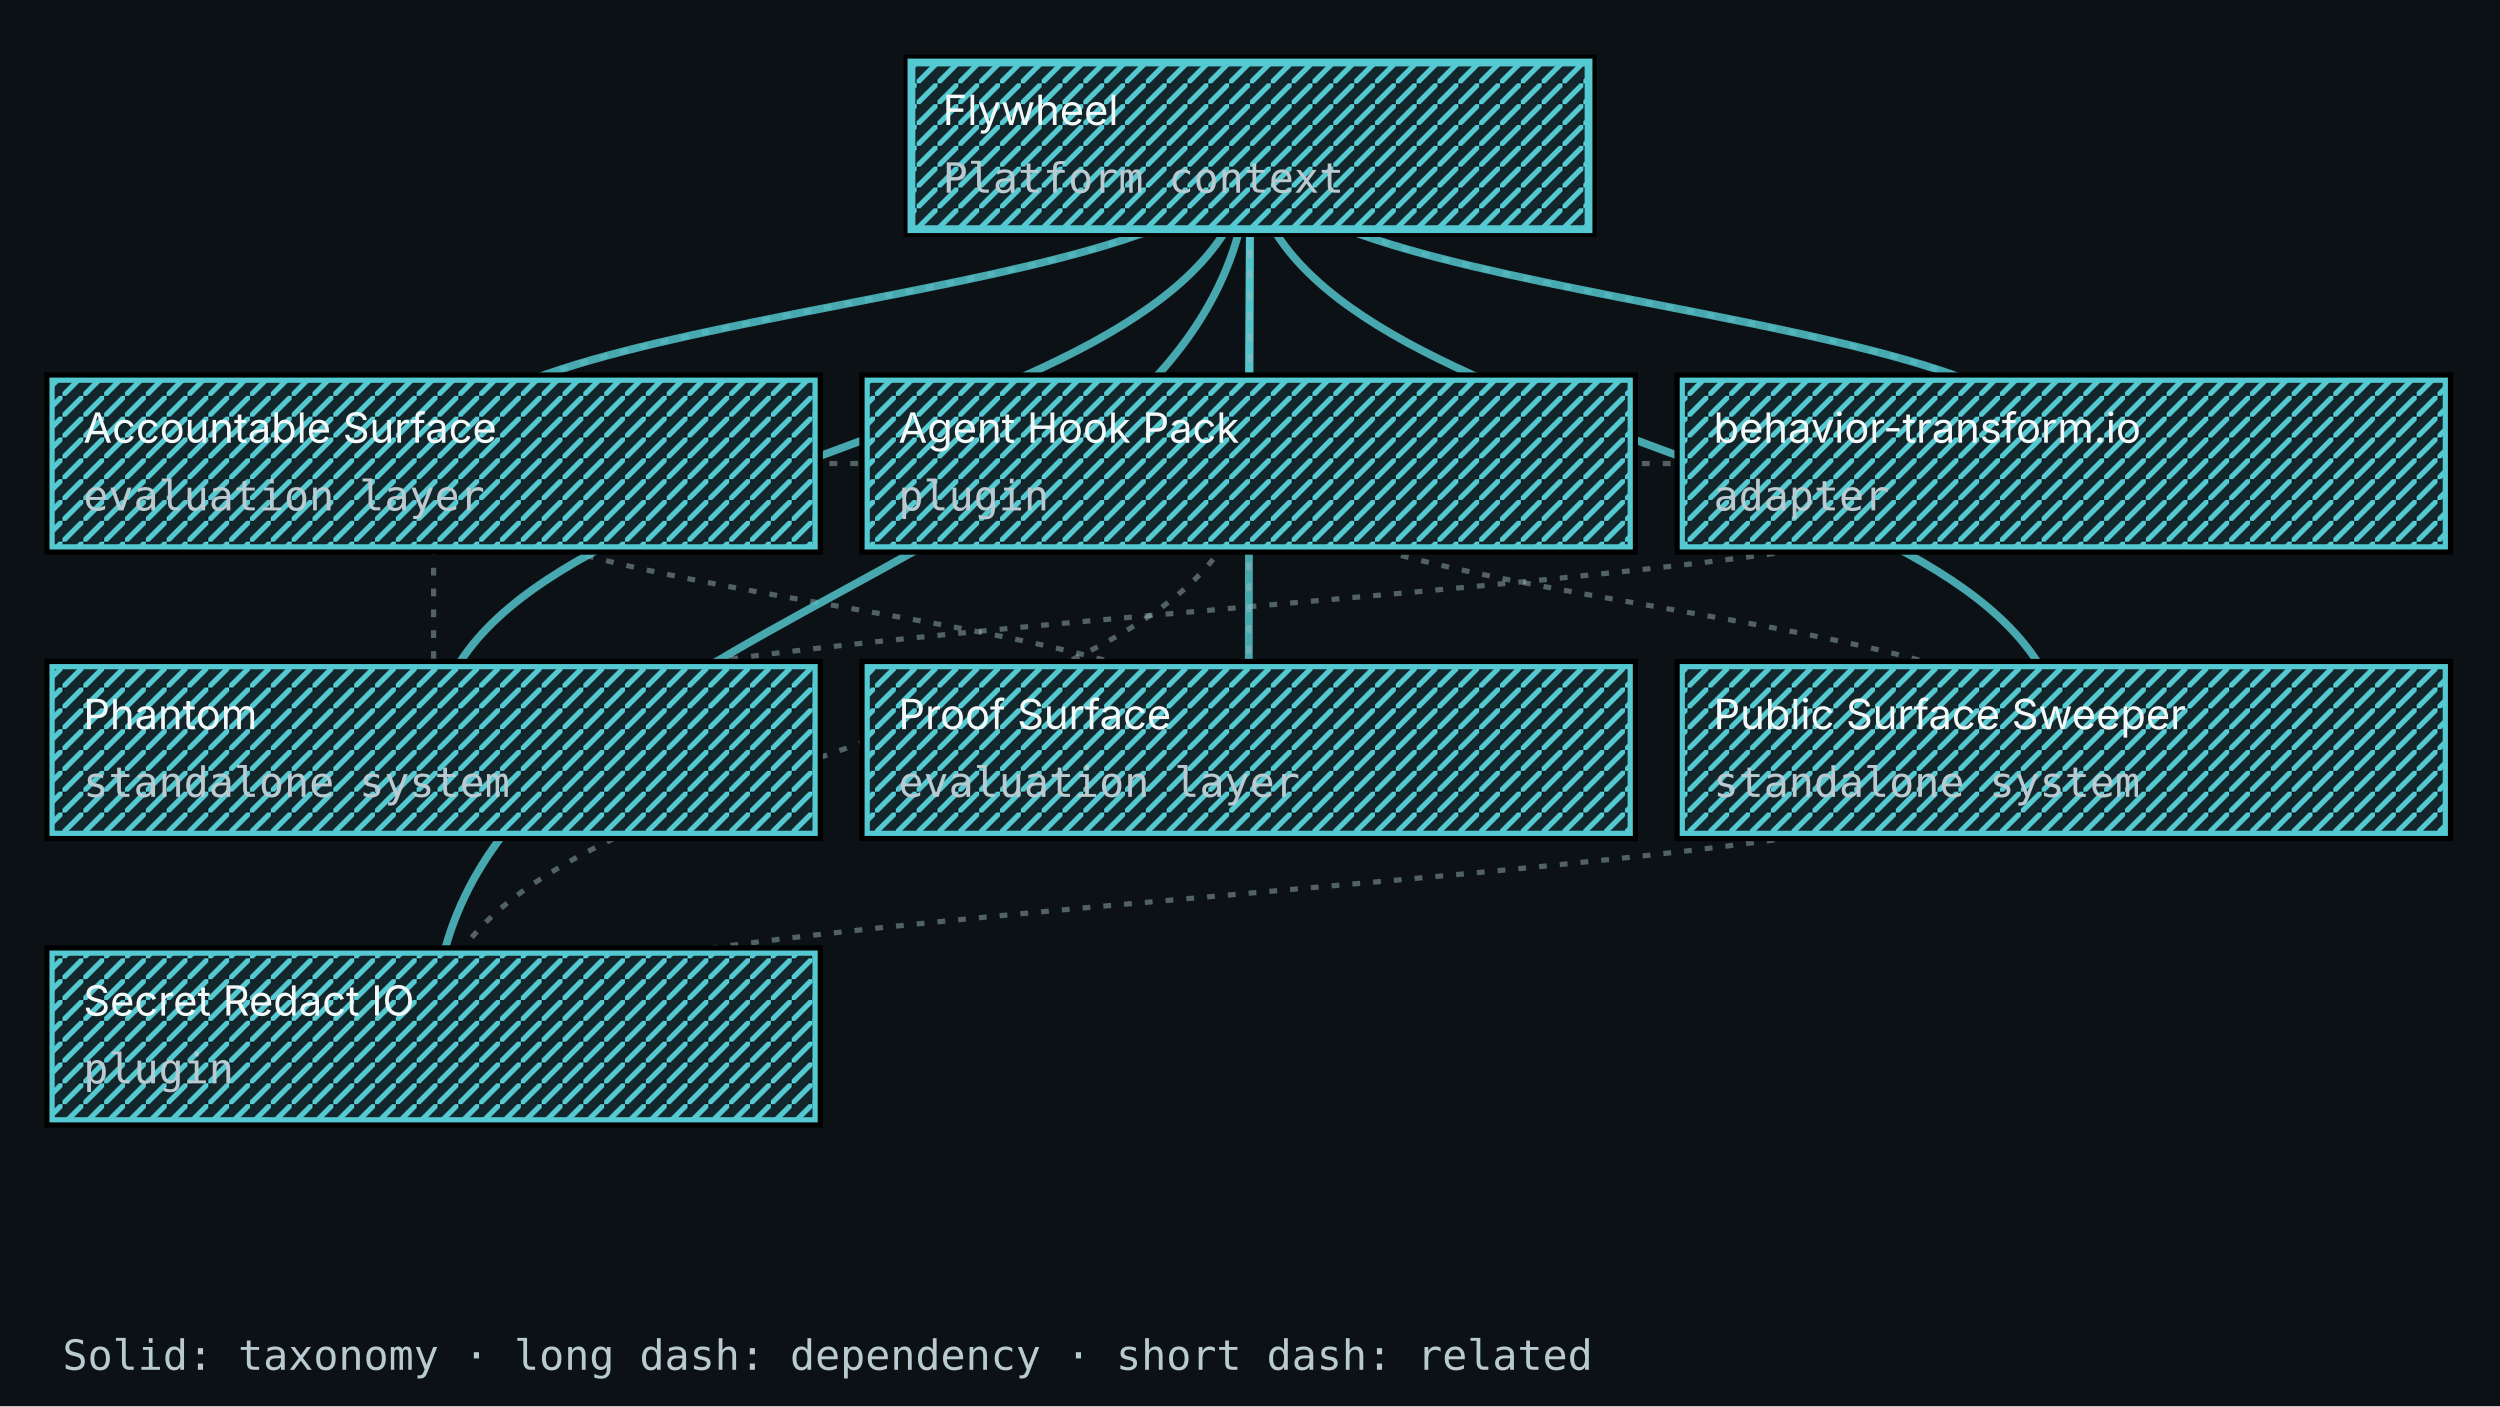
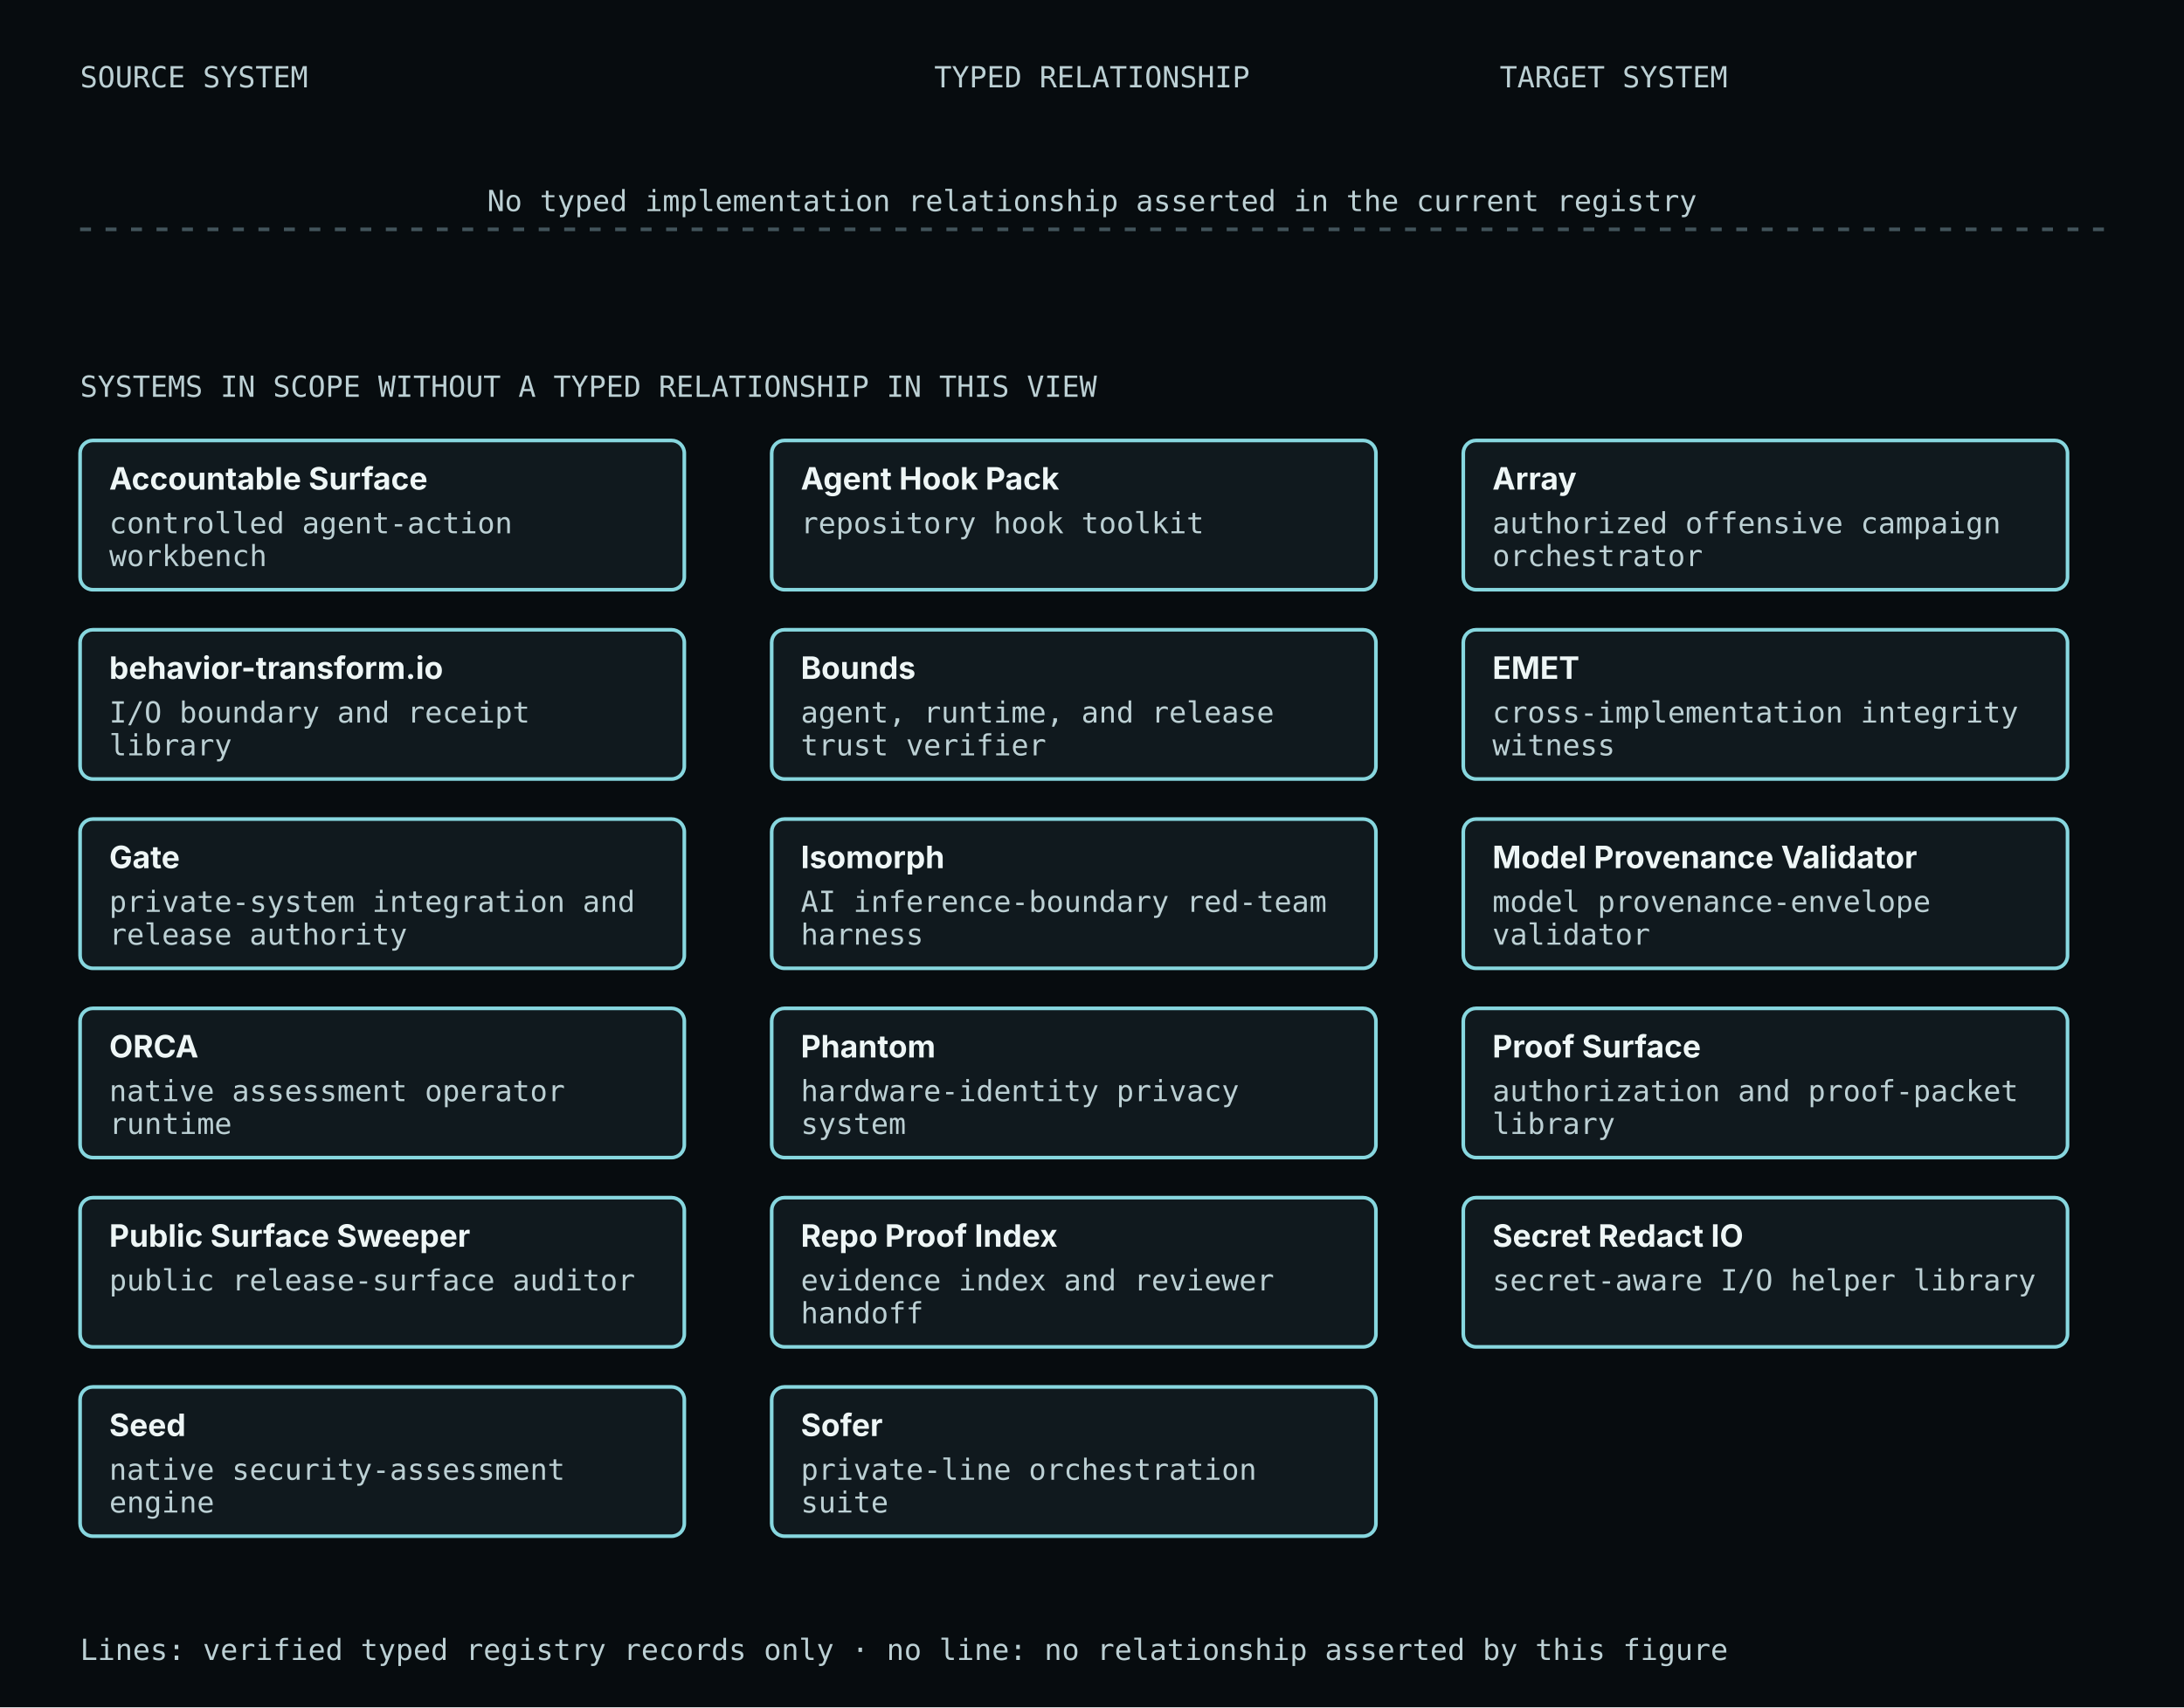
- <svg xmlns="http://www.w3.org/2000/svg" role="img" viewBox="0 0 960 540" aria-labelledby="security-capability-map-title security-capability-map-desc" data-figure-kind="relationship">
+ <svg xmlns="http://www.w3.org/2000/svg" role="img" width="1200" height="938" viewBox="0 0 1200 938" aria-labelledby="security-capability-map-title security-capability-map-desc" data-figure-kind="relationship">
  <defs>
-     <pattern id="security-capability-map-verified-pattern" width="8" height="8" patternUnits="userSpaceOnUse">
-       <rect width="8" height="8" fill="#13262b" />
-       <path d="M0 8L8 0" stroke="#54c9d1" stroke-width="2" />
-     </pattern>
-     <pattern id="security-capability-map-caution-pattern" width="10" height="10" patternUnits="userSpaceOnUse">
-       <rect width="10" height="10" fill="#291b18" />
-       <path d="M-2 10L10-2M4 12L12 4" stroke="#d47a5a" stroke-width="2" />
-     </pattern>
-     <pattern id="security-capability-map-unavailable-pattern" width="8" height="8" patternUnits="userSpaceOnUse">
-       <rect width="8" height="8" fill="#17252c" />
-       <circle cx="2" cy="2" r="1.2" fill="#9eb8bf" />
-     </pattern>
-     <marker id="security-capability-map-arrow" markerWidth="8" markerHeight="8" refX="7" refY="4" orient="auto" markerUnits="strokeWidth">
-       <path d="M0 0L8 4L0 8Z" fill="#9eb8bf" />
+     <marker id="security-capability-map-arrow" markerWidth="10" markerHeight="10" refX="9" refY="5" orient="auto">
+       <path d="M0 0L10 5L0 10Z" fill="#e98455" />
    </marker>
  </defs>
  <style>
-     text{font-family:"Hanken Grotesk",-apple-system,BlinkMacSystemFont,"Segoe UI",sans-serif;fill:#f2f8f8}
-     .mono{font-family:"Conso","JetBrains Mono",ui-monospace,"SFMono-Regular",monospace}
-     .muted{fill:#b9cbd0}.hairline{stroke:#36505a;stroke-width:1}.value{font-variant-numeric:tabular-nums}
-     [data-figure-point]:focus{outline:none}[data-figure-point]:focus-visible .focus-ring{stroke:#54c9d1;stroke-width:4;fill:none}
+     text{font-family:"Hanken Grotesk",-apple-system,BlinkMacSystemFont,"Segoe UI",sans-serif;fill:#eef6f6}
+     .mono{font-family:"Conso","JetBrains Mono",ui-monospace,"SFMono-Regular",monospace}.muted{fill:#bcd0d4}.relation-label{fill:#f4ddd1}
+     [data-figure-point]:focus{outline:none}[data-figure-point]:focus-visible .focus-ring{stroke:#f5f2e9;stroke-width:5}
  </style>
-   <rect width="960" height="540" fill="#0b1115" />
-   <path data-relationship-edge="true" data-edge-type="related" d="M166.50 178.00 C166.50 178.00 792.50 178.00 792.50 178.00" fill="none" stroke="#9eb8bf" stroke-width="2" stroke-dasharray="3 5" marker-end="url(#security-capability-map-arrow)" opacity="0.48" aria-hidden="true" />
-   <path data-relationship-edge="true" data-edge-type="related" d="M166.50 178.00 C166.50 117.00 480.00 117.00 480.00 56.00" fill="none" stroke="#9eb8bf" stroke-width="2" stroke-dasharray="3 5" marker-end="url(#security-capability-map-arrow)" opacity="0.48" aria-hidden="true" />
-   <path data-relationship-edge="true" data-edge-type="related" d="M166.50 178.00 C166.50 233.00 166.50 233.00 166.50 288.00" fill="none" stroke="#9eb8bf" stroke-width="2" stroke-dasharray="3 5" marker-end="url(#security-capability-map-arrow)" opacity="0.48" aria-hidden="true" />
-   <path data-relationship-edge="true" data-edge-type="related" d="M166.50 178.00 C166.50 233.00 479.50 233.00 479.50 288.00" fill="none" stroke="#9eb8bf" stroke-width="2" stroke-dasharray="3 5" marker-end="url(#security-capability-map-arrow)" opacity="0.48" aria-hidden="true" />
-   <path data-relationship-edge="true" data-edge-type="related" d="M479.50 178.00 C479.50 233.00 792.50 233.00 792.50 288.00" fill="none" stroke="#9eb8bf" stroke-width="2" stroke-dasharray="3 5" marker-end="url(#security-capability-map-arrow)" opacity="0.48" aria-hidden="true" />
-   <path data-relationship-edge="true" data-edge-type="related" d="M479.50 178.00 C479.50 288.00 166.50 288.00 166.50 398.00" fill="none" stroke="#9eb8bf" stroke-width="2" stroke-dasharray="3 5" marker-end="url(#security-capability-map-arrow)" opacity="0.48" aria-hidden="true" />
-   <path data-relationship-edge="true" data-edge-type="related" d="M792.50 178.00 C792.50 117.00 480.00 117.00 480.00 56.00" fill="none" stroke="#9eb8bf" stroke-width="2" stroke-dasharray="3 5" marker-end="url(#security-capability-map-arrow)" opacity="0.48" aria-hidden="true" />
-   <path data-relationship-edge="true" data-edge-type="related" d="M792.50 178.00 C792.50 233.00 166.50 233.00 166.50 288.00" fill="none" stroke="#9eb8bf" stroke-width="2" stroke-dasharray="3 5" marker-end="url(#security-capability-map-arrow)" opacity="0.48" aria-hidden="true" />
-   <path data-relationship-edge="true" data-edge-type="hierarchy" d="M480.00 56.00 C480.00 117.00 166.50 117.00 166.50 178.00" fill="none" stroke="#54c9d1" stroke-width="3" stroke-dasharray="none" marker-end="url(#security-capability-map-arrow)" opacity="0.82" aria-hidden="true" />
-   <path data-relationship-edge="true" data-edge-type="hierarchy" d="M480.00 56.00 C480.00 117.00 479.50 117.00 479.50 178.00" fill="none" stroke="#54c9d1" stroke-width="3" stroke-dasharray="none" marker-end="url(#security-capability-map-arrow)" opacity="0.82" aria-hidden="true" />
-   <path data-relationship-edge="true" data-edge-type="hierarchy" d="M480.00 56.00 C480.00 117.00 792.50 117.00 792.50 178.00" fill="none" stroke="#54c9d1" stroke-width="3" stroke-dasharray="none" marker-end="url(#security-capability-map-arrow)" opacity="0.82" aria-hidden="true" />
-   <path data-relationship-edge="true" data-edge-type="hierarchy" d="M480.00 56.00 C480.00 172.00 166.50 172.00 166.50 288.00" fill="none" stroke="#54c9d1" stroke-width="3" stroke-dasharray="none" marker-end="url(#security-capability-map-arrow)" opacity="0.82" aria-hidden="true" />
-   <path data-relationship-edge="true" data-edge-type="hierarchy" d="M480.00 56.00 C480.00 172.00 479.50 172.00 479.50 288.00" fill="none" stroke="#54c9d1" stroke-width="3" stroke-dasharray="none" marker-end="url(#security-capability-map-arrow)" opacity="0.82" aria-hidden="true" />
-   <path data-relationship-edge="true" data-edge-type="related" d="M480.00 56.00 C480.00 172.00 479.50 172.00 479.50 288.00" fill="none" stroke="#9eb8bf" stroke-width="2" stroke-dasharray="3 5" marker-end="url(#security-capability-map-arrow)" opacity="0.48" aria-hidden="true" />
-   <path data-relationship-edge="true" data-edge-type="hierarchy" d="M480.00 56.00 C480.00 172.00 792.50 172.00 792.50 288.00" fill="none" stroke="#54c9d1" stroke-width="3" stroke-dasharray="none" marker-end="url(#security-capability-map-arrow)" opacity="0.82" aria-hidden="true" />
-   <path data-relationship-edge="true" data-edge-type="hierarchy" d="M480.00 56.00 C480.00 227.00 166.50 227.00 166.50 398.00" fill="none" stroke="#54c9d1" stroke-width="3" stroke-dasharray="none" marker-end="url(#security-capability-map-arrow)" opacity="0.82" aria-hidden="true" />
-   <path data-relationship-edge="true" data-edge-type="related" d="M792.50 288.00 C792.50 343.00 166.50 343.00 166.50 398.00" fill="none" stroke="#9eb8bf" stroke-width="2" stroke-dasharray="3 5" marker-end="url(#security-capability-map-arrow)" opacity="0.48" aria-hidden="true" />
-   <g data-figure-point="true" data-figure-key="accountable-surface" data-status-label="evaluation layer" role="graphics-symbol" aria-label="Accountable Surface. evaluation layer." tabindex="-1">
-     <rect class="focus-ring" x="17" y="143" width="299" height="70" stroke="transparent" />
-     <rect x="20" y="146" width="293" height="64" fill="url(#security-capability-map-verified-pattern)" stroke="#54c9d1" stroke-width="2" stroke-dasharray="none" />
-     <text data-node-label="true" x="32" y="170" font-size="16">Accountable Surface</text>
-     <text data-node-label="true" x="32" y="196" class="mono muted" font-size="16">evaluation layer</text>
+   <rect width="1200" height="938" fill="#070c0f" />
+   <text x="44" y="48" class="mono muted" font-size="16">SOURCE SYSTEM</text>
+   <text x="600" y="48" text-anchor="middle" class="mono muted" font-size="16">TYPED RELATIONSHIP</text>
+   <text x="824" y="48" class="mono muted" font-size="16">TARGET SYSTEM</text>
+   <g role="note" aria-label="No typed implementation relationship is asserted among these systems in the current registry.">
+     <line x1="44" y1="126" x2="1156" y2="126" stroke="#42545b" stroke-width="2" stroke-dasharray="6 8" />
+     <text x="600" y="116" text-anchor="middle" class="mono muted" font-size="16">No typed implementation relationship asserted in the current registry</text>
  </g>
-   <g data-figure-point="true" data-figure-key="agent-hook-pack" data-status-label="plugin" role="graphics-symbol" aria-label="Agent Hook Pack. plugin." tabindex="-1">
-     <rect class="focus-ring" x="330" y="143" width="299" height="70" stroke="transparent" />
-     <rect x="333" y="146" width="293" height="64" fill="url(#security-capability-map-verified-pattern)" stroke="#54c9d1" stroke-width="2" stroke-dasharray="none" />
-     <text data-node-label="true" x="345" y="170" font-size="16">Agent Hook Pack</text>
-     <text data-node-label="true" x="345" y="196" class="mono muted" font-size="16">plugin</text>
+   <text x="44" y="218" class="mono muted" font-size="16">SYSTEMS IN SCOPE WITHOUT A TYPED RELATIONSHIP IN THIS VIEW</text>
+   <g data-figure-point="true" data-figure-key="accountable-surface" data-node-instance="isolated-0" role="graphics-symbol" aria-label="Accountable Surface. controlled agent-action workbench." tabindex="0">
+     <rect class="focus-ring" x="40" y="238" width="340" height="90" rx="10" fill="none" stroke="transparent" />
+     <rect x="44" y="242" width="332" height="82" rx="7" fill="#10191e" stroke="#87d7df" stroke-width="2" />
+     <text x="60" y="269" font-size="17" font-weight="700">Accountable Surface</text>
+     <text x="60" y="293" class="mono muted" font-size="16">controlled agent-action</text>
+     <text x="60" y="311" class="mono muted" font-size="16">workbench</text>
  </g>
-   <g data-figure-point="true" data-figure-key="behavior-transform" data-status-label="adapter" role="graphics-symbol" aria-label="behavior-transform.io. adapter." tabindex="-1">
-     <rect class="focus-ring" x="643" y="143" width="299" height="70" stroke="transparent" />
-     <rect x="646" y="146" width="293" height="64" fill="url(#security-capability-map-verified-pattern)" stroke="#54c9d1" stroke-width="2" stroke-dasharray="none" />
-     <text data-node-label="true" x="658" y="170" font-size="16">behavior-transform.io</text>
-     <text data-node-label="true" x="658" y="196" class="mono muted" font-size="16">adapter</text>
+   <g data-figure-point="true" data-figure-key="agent-hook-pack" data-node-instance="isolated-1" role="graphics-symbol" aria-label="Agent Hook Pack. repository hook toolkit." tabindex="0">
+     <rect class="focus-ring" x="420" y="238" width="340" height="90" rx="10" fill="none" stroke="transparent" />
+     <rect x="424" y="242" width="332" height="82" rx="7" fill="#10191e" stroke="#87d7df" stroke-width="2" />
+     <text x="440" y="269" font-size="17" font-weight="700">Agent Hook Pack</text>
+     <text x="440" y="293" class="mono muted" font-size="16">repository hook toolkit</text>
  </g>
-   <g data-figure-point="true" data-figure-key="flywheel" data-status-label="Platform context" role="graphics-symbol" aria-label="Flywheel. Platform context." tabindex="-1">
-     <rect class="focus-ring" x="347" y="21" width="266" height="70" stroke="transparent" />
-     <rect x="350" y="24" width="260" height="64" fill="url(#security-capability-map-verified-pattern)" stroke="#54c9d1" stroke-width="3" stroke-dasharray="none" />
-     <text data-node-label="true" x="362" y="48" font-size="16">Flywheel</text>
-     <text data-node-label="true" x="362" y="74" class="mono muted" font-size="16">Platform context</text>
+   <g data-figure-point="true" data-figure-key="array" data-node-instance="isolated-2" role="graphics-symbol" aria-label="Array. authorized offensive campaign orchestrator." tabindex="0">
+     <rect class="focus-ring" x="800" y="238" width="340" height="90" rx="10" fill="none" stroke="transparent" />
+     <rect x="804" y="242" width="332" height="82" rx="7" fill="#10191e" stroke="#87d7df" stroke-width="2" />
+     <text x="820" y="269" font-size="17" font-weight="700">Array</text>
+     <text x="820" y="293" class="mono muted" font-size="16">authorized offensive campaign</text>
+     <text x="820" y="311" class="mono muted" font-size="16">orchestrator</text>
  </g>
-   <g data-figure-point="true" data-figure-key="phantom" data-status-label="standalone system" role="graphics-symbol" aria-label="Phantom. standalone system." tabindex="-1">
-     <rect class="focus-ring" x="17" y="253" width="299" height="70" stroke="transparent" />
-     <rect x="20" y="256" width="293" height="64" fill="url(#security-capability-map-verified-pattern)" stroke="#54c9d1" stroke-width="2" stroke-dasharray="none" />
-     <text data-node-label="true" x="32" y="280" font-size="16">Phantom</text>
-     <text data-node-label="true" x="32" y="306" class="mono muted" font-size="16">standalone system</text>
+   <g data-figure-point="true" data-figure-key="behavior-transform" data-node-instance="isolated-3" role="graphics-symbol" aria-label="behavior-transform.io. I/O boundary and receipt library." tabindex="0">
+     <rect class="focus-ring" x="40" y="342" width="340" height="90" rx="10" fill="none" stroke="transparent" />
+     <rect x="44" y="346" width="332" height="82" rx="7" fill="#10191e" stroke="#87d7df" stroke-width="2" />
+     <text x="60" y="373" font-size="17" font-weight="700">behavior-transform.io</text>
+     <text x="60" y="397" class="mono muted" font-size="16">I/O boundary and receipt</text>
+     <text x="60" y="415" class="mono muted" font-size="16">library</text>
  </g>
-   <g data-figure-point="true" data-figure-key="proof-surface" data-status-label="evaluation layer" role="graphics-symbol" aria-label="Proof Surface. evaluation layer." tabindex="-1">
-     <rect class="focus-ring" x="330" y="253" width="299" height="70" stroke="transparent" />
-     <rect x="333" y="256" width="293" height="64" fill="url(#security-capability-map-verified-pattern)" stroke="#54c9d1" stroke-width="2" stroke-dasharray="none" />
-     <text data-node-label="true" x="345" y="280" font-size="16">Proof Surface</text>
-     <text data-node-label="true" x="345" y="306" class="mono muted" font-size="16">evaluation layer</text>
+   <g data-figure-point="true" data-figure-key="bounds" data-node-instance="isolated-4" role="graphics-symbol" aria-label="Bounds. agent, runtime, and release trust verifier." tabindex="0">
+     <rect class="focus-ring" x="420" y="342" width="340" height="90" rx="10" fill="none" stroke="transparent" />
+     <rect x="424" y="346" width="332" height="82" rx="7" fill="#10191e" stroke="#87d7df" stroke-width="2" />
+     <text x="440" y="373" font-size="17" font-weight="700">Bounds</text>
+     <text x="440" y="397" class="mono muted" font-size="16">agent, runtime, and release</text>
+     <text x="440" y="415" class="mono muted" font-size="16">trust verifier</text>
  </g>
-   <g data-figure-point="true" data-figure-key="public-surface-sweeper" data-status-label="standalone system" role="graphics-symbol" aria-label="Public Surface Sweeper. standalone system." tabindex="-1">
-     <rect class="focus-ring" x="643" y="253" width="299" height="70" stroke="transparent" />
-     <rect x="646" y="256" width="293" height="64" fill="url(#security-capability-map-verified-pattern)" stroke="#54c9d1" stroke-width="2" stroke-dasharray="none" />
-     <text data-node-label="true" x="658" y="280" font-size="16">Public Surface Sweeper</text>
-     <text data-node-label="true" x="658" y="306" class="mono muted" font-size="16">standalone system</text>
+   <g data-figure-point="true" data-figure-key="emet" data-node-instance="isolated-5" role="graphics-symbol" aria-label="EMET. cross-implementation integrity witness." tabindex="0">
+     <rect class="focus-ring" x="800" y="342" width="340" height="90" rx="10" fill="none" stroke="transparent" />
+     <rect x="804" y="346" width="332" height="82" rx="7" fill="#10191e" stroke="#87d7df" stroke-width="2" />
+     <text x="820" y="373" font-size="17" font-weight="700">EMET</text>
+     <text x="820" y="397" class="mono muted" font-size="16">cross-implementation integrity</text>
+     <text x="820" y="415" class="mono muted" font-size="16">witness</text>
  </g>
-   <g data-figure-point="true" data-figure-key="secret-redact-io" data-status-label="plugin" role="graphics-symbol" aria-label="Secret Redact IO. plugin." tabindex="-1">
-     <rect class="focus-ring" x="17" y="363" width="299" height="70" stroke="transparent" />
-     <rect x="20" y="366" width="293" height="64" fill="url(#security-capability-map-verified-pattern)" stroke="#54c9d1" stroke-width="2" stroke-dasharray="none" />
-     <text data-node-label="true" x="32" y="390" font-size="16">Secret Redact IO</text>
-     <text data-node-label="true" x="32" y="416" class="mono muted" font-size="16">plugin</text>
+   <g data-figure-point="true" data-figure-key="gate" data-node-instance="isolated-6" role="graphics-symbol" aria-label="Gate. private-system integration and release authority." tabindex="0">
+     <rect class="focus-ring" x="40" y="446" width="340" height="90" rx="10" fill="none" stroke="transparent" />
+     <rect x="44" y="450" width="332" height="82" rx="7" fill="#10191e" stroke="#87d7df" stroke-width="2" />
+     <text x="60" y="477" font-size="17" font-weight="700">Gate</text>
+     <text x="60" y="501" class="mono muted" font-size="16">private-system integration and</text>
+     <text x="60" y="519" class="mono muted" font-size="16">release authority</text>
  </g>
-   <text x="24" y="526" class="mono muted" font-size="16">Solid: taxonomy · long dash: dependency · short dash: related</text>
+   <g data-figure-point="true" data-figure-key="isomorph" data-node-instance="isolated-7" role="graphics-symbol" aria-label="Isomorph. AI inference-boundary red-team harness." tabindex="0">
+     <rect class="focus-ring" x="420" y="446" width="340" height="90" rx="10" fill="none" stroke="transparent" />
+     <rect x="424" y="450" width="332" height="82" rx="7" fill="#10191e" stroke="#87d7df" stroke-width="2" />
+     <text x="440" y="477" font-size="17" font-weight="700">Isomorph</text>
+     <text x="440" y="501" class="mono muted" font-size="16">AI inference-boundary red-team</text>
+     <text x="440" y="519" class="mono muted" font-size="16">harness</text>
+   </g>
+   <g data-figure-point="true" data-figure-key="model-provenance-validator" data-node-instance="isolated-8" role="graphics-symbol" aria-label="Model Provenance Validator. model provenance-envelope validator." tabindex="0">
+     <rect class="focus-ring" x="800" y="446" width="340" height="90" rx="10" fill="none" stroke="transparent" />
+     <rect x="804" y="450" width="332" height="82" rx="7" fill="#10191e" stroke="#87d7df" stroke-width="2" />
+     <text x="820" y="477" font-size="17" font-weight="700">Model Provenance Validator</text>
+     <text x="820" y="501" class="mono muted" font-size="16">model provenance-envelope</text>
+     <text x="820" y="519" class="mono muted" font-size="16">validator</text>
+   </g>
+   <g data-figure-point="true" data-figure-key="orca" data-node-instance="isolated-9" role="graphics-symbol" aria-label="ORCA. native assessment operator runtime." tabindex="0">
+     <rect class="focus-ring" x="40" y="550" width="340" height="90" rx="10" fill="none" stroke="transparent" />
+     <rect x="44" y="554" width="332" height="82" rx="7" fill="#10191e" stroke="#87d7df" stroke-width="2" />
+     <text x="60" y="581" font-size="17" font-weight="700">ORCA</text>
+     <text x="60" y="605" class="mono muted" font-size="16">native assessment operator</text>
+     <text x="60" y="623" class="mono muted" font-size="16">runtime</text>
+   </g>
+   <g data-figure-point="true" data-figure-key="phantom" data-node-instance="isolated-10" role="graphics-symbol" aria-label="Phantom. hardware-identity privacy system." tabindex="0">
+     <rect class="focus-ring" x="420" y="550" width="340" height="90" rx="10" fill="none" stroke="transparent" />
+     <rect x="424" y="554" width="332" height="82" rx="7" fill="#10191e" stroke="#87d7df" stroke-width="2" />
+     <text x="440" y="581" font-size="17" font-weight="700">Phantom</text>
+     <text x="440" y="605" class="mono muted" font-size="16">hardware-identity privacy</text>
+     <text x="440" y="623" class="mono muted" font-size="16">system</text>
+   </g>
+   <g data-figure-point="true" data-figure-key="proof-surface" data-node-instance="isolated-11" role="graphics-symbol" aria-label="Proof Surface. authorization and proof-packet library." tabindex="0">
+     <rect class="focus-ring" x="800" y="550" width="340" height="90" rx="10" fill="none" stroke="transparent" />
+     <rect x="804" y="554" width="332" height="82" rx="7" fill="#10191e" stroke="#87d7df" stroke-width="2" />
+     <text x="820" y="581" font-size="17" font-weight="700">Proof Surface</text>
+     <text x="820" y="605" class="mono muted" font-size="16">authorization and proof-packet</text>
+     <text x="820" y="623" class="mono muted" font-size="16">library</text>
+   </g>
+   <g data-figure-point="true" data-figure-key="public-surface-sweeper" data-node-instance="isolated-12" role="graphics-symbol" aria-label="Public Surface Sweeper. public release-surface auditor." tabindex="0">
+     <rect class="focus-ring" x="40" y="654" width="340" height="90" rx="10" fill="none" stroke="transparent" />
+     <rect x="44" y="658" width="332" height="82" rx="7" fill="#10191e" stroke="#87d7df" stroke-width="2" />
+     <text x="60" y="685" font-size="17" font-weight="700">Public Surface Sweeper</text>
+     <text x="60" y="709" class="mono muted" font-size="16">public release-surface auditor</text>
+   </g>
+   <g data-figure-point="true" data-figure-key="repo-proof-index" data-node-instance="isolated-13" role="graphics-symbol" aria-label="Repo Proof Index. evidence index and reviewer handoff." tabindex="0">
+     <rect class="focus-ring" x="420" y="654" width="340" height="90" rx="10" fill="none" stroke="transparent" />
+     <rect x="424" y="658" width="332" height="82" rx="7" fill="#10191e" stroke="#87d7df" stroke-width="2" />
+     <text x="440" y="685" font-size="17" font-weight="700">Repo Proof Index</text>
+     <text x="440" y="709" class="mono muted" font-size="16">evidence index and reviewer</text>
+     <text x="440" y="727" class="mono muted" font-size="16">handoff</text>
+   </g>
+   <g data-figure-point="true" data-figure-key="secret-redact-io" data-node-instance="isolated-14" role="graphics-symbol" aria-label="Secret Redact IO. secret-aware I/O helper library." tabindex="0">
+     <rect class="focus-ring" x="800" y="654" width="340" height="90" rx="10" fill="none" stroke="transparent" />
+     <rect x="804" y="658" width="332" height="82" rx="7" fill="#10191e" stroke="#87d7df" stroke-width="2" />
+     <text x="820" y="685" font-size="17" font-weight="700">Secret Redact IO</text>
+     <text x="820" y="709" class="mono muted" font-size="16">secret-aware I/O helper library</text>
+   </g>
+   <g data-figure-point="true" data-figure-key="seed" data-node-instance="isolated-15" role="graphics-symbol" aria-label="Seed. native security-assessment engine." tabindex="0">
+     <rect class="focus-ring" x="40" y="758" width="340" height="90" rx="10" fill="none" stroke="transparent" />
+     <rect x="44" y="762" width="332" height="82" rx="7" fill="#10191e" stroke="#87d7df" stroke-width="2" />
+     <text x="60" y="789" font-size="17" font-weight="700">Seed</text>
+     <text x="60" y="813" class="mono muted" font-size="16">native security-assessment</text>
+     <text x="60" y="831" class="mono muted" font-size="16">engine</text>
+   </g>
+   <g data-figure-point="true" data-figure-key="sofer" data-node-instance="isolated-16" role="graphics-symbol" aria-label="Sofer. private-line orchestration suite." tabindex="0">
+     <rect class="focus-ring" x="420" y="758" width="340" height="90" rx="10" fill="none" stroke="transparent" />
+     <rect x="424" y="762" width="332" height="82" rx="7" fill="#10191e" stroke="#87d7df" stroke-width="2" />
+     <text x="440" y="789" font-size="17" font-weight="700">Sofer</text>
+     <text x="440" y="813" class="mono muted" font-size="16">private-line orchestration</text>
+     <text x="440" y="831" class="mono muted" font-size="16">suite</text>
+   </g>
+   <text x="44" y="912" class="mono muted" font-size="16">Lines: verified typed registry records only · no line: no relationship asserted by this figure</text>
</svg>
